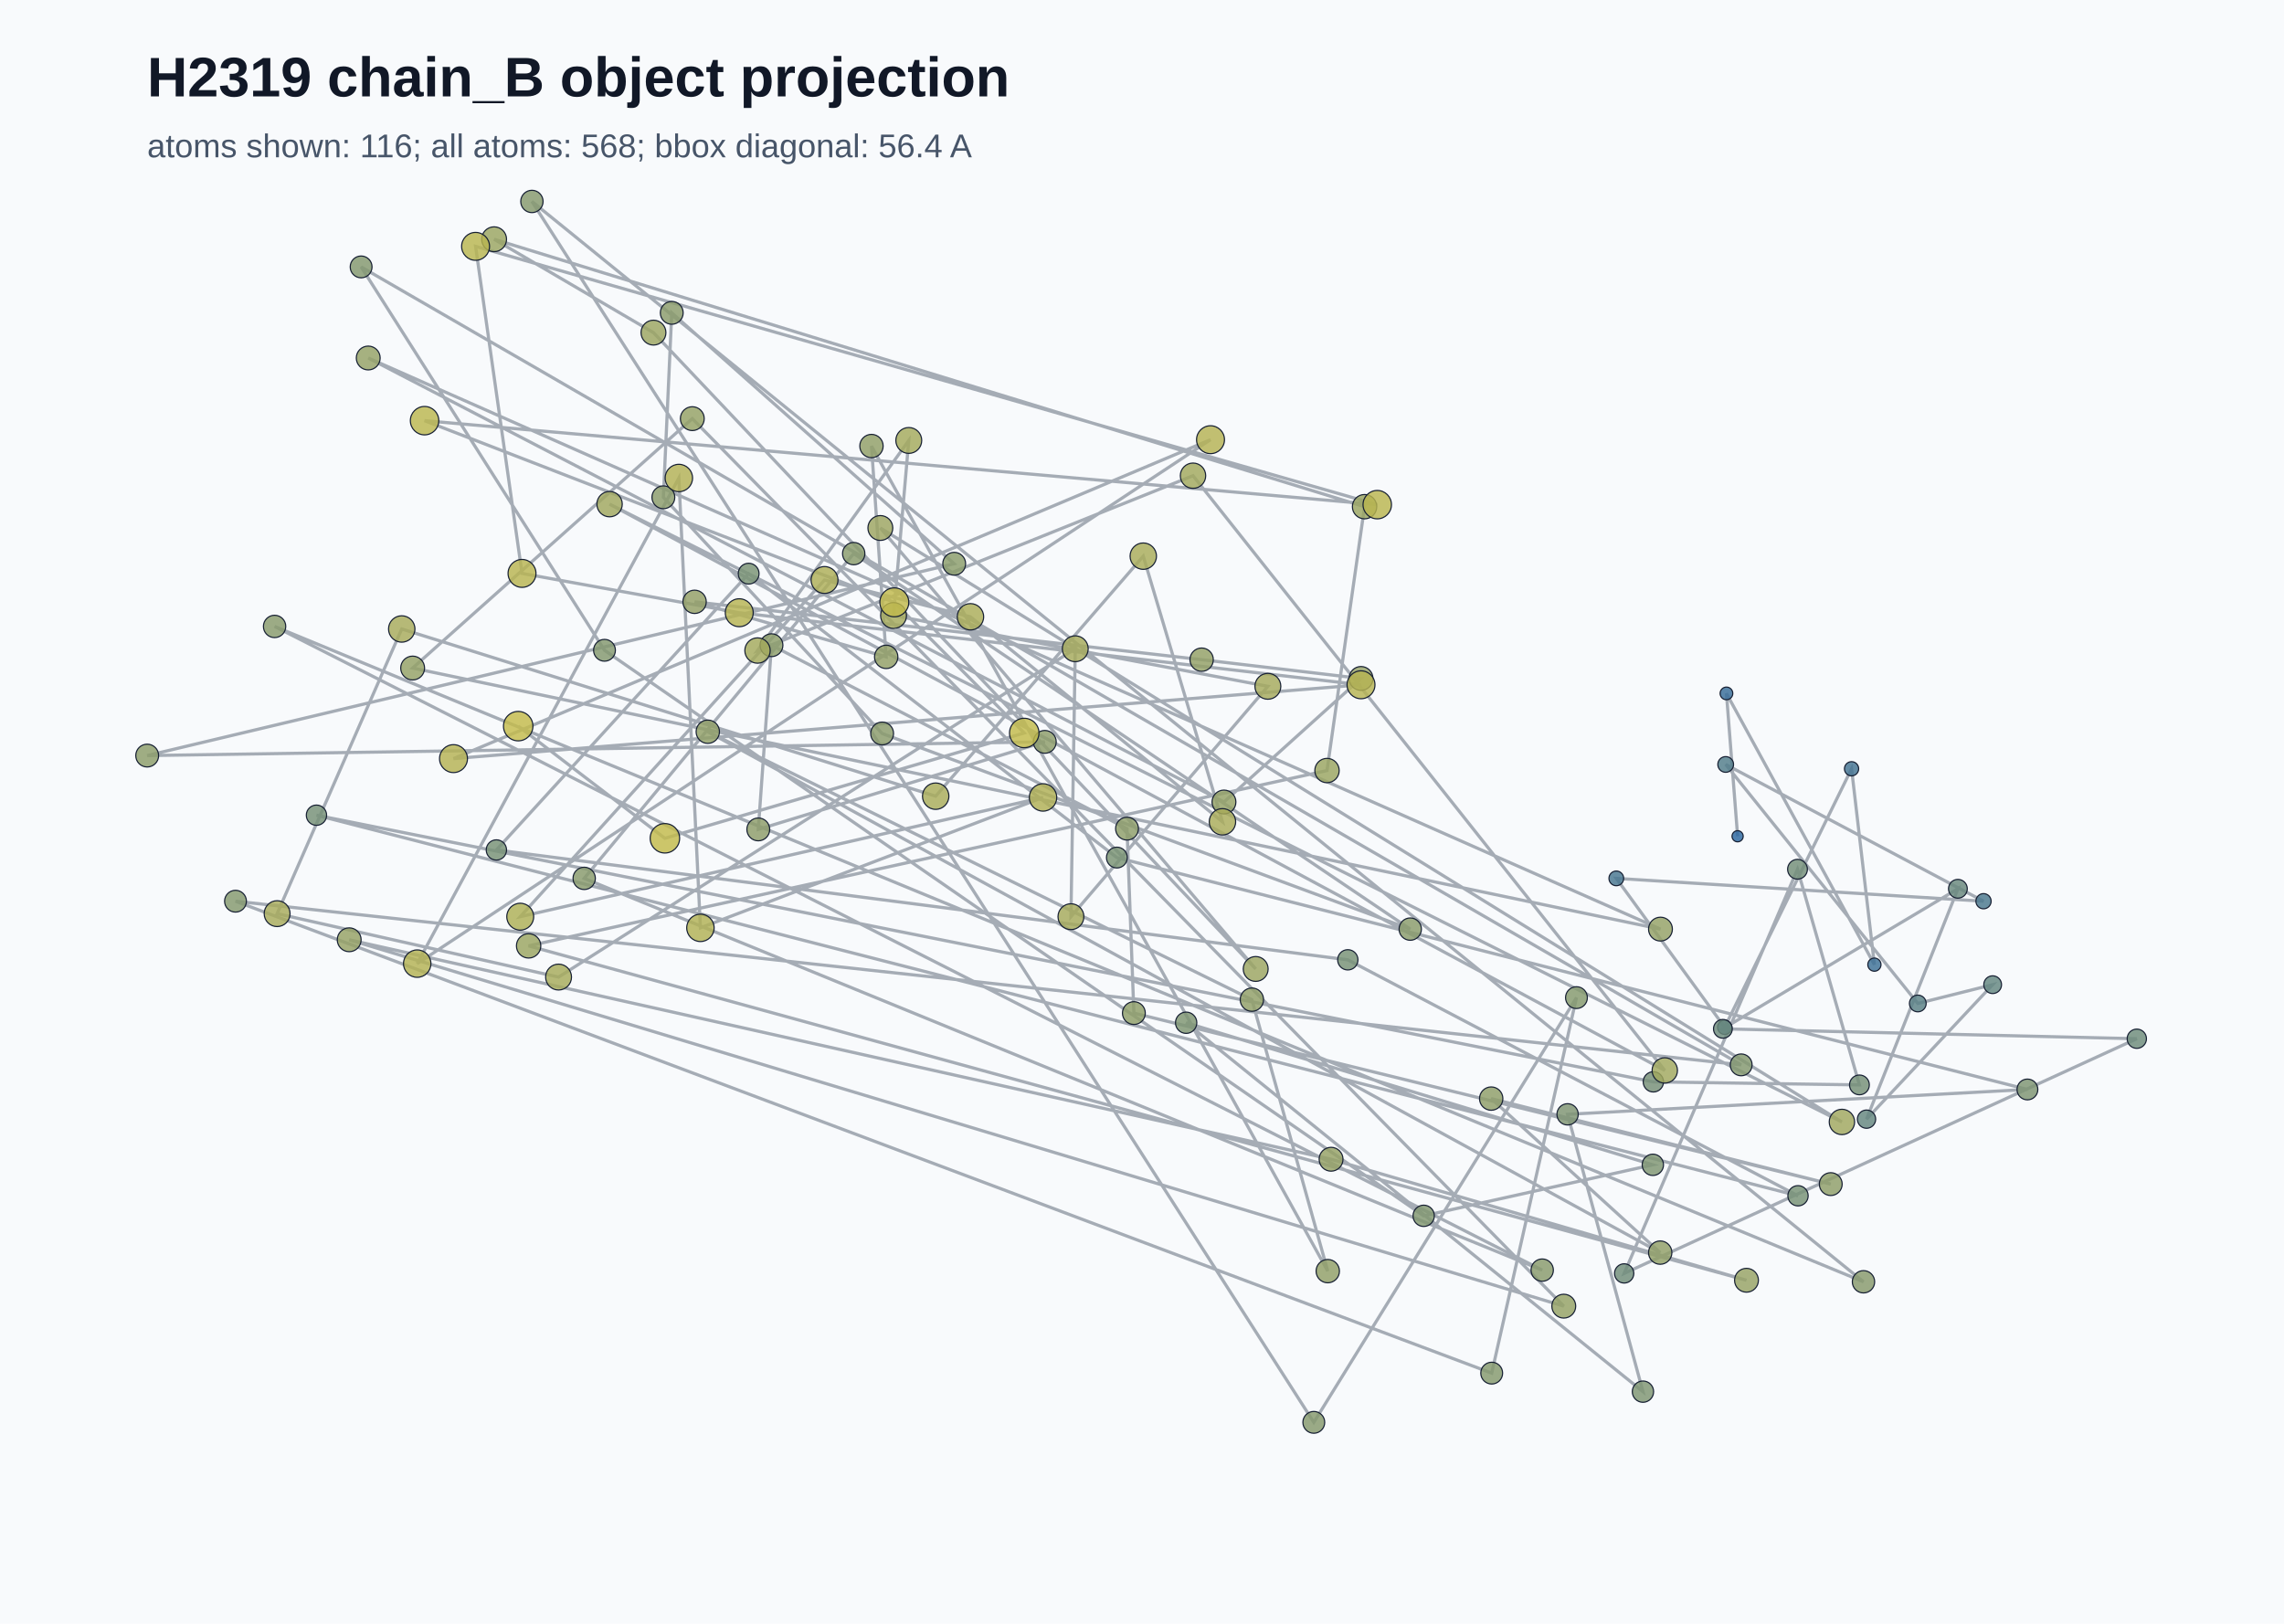
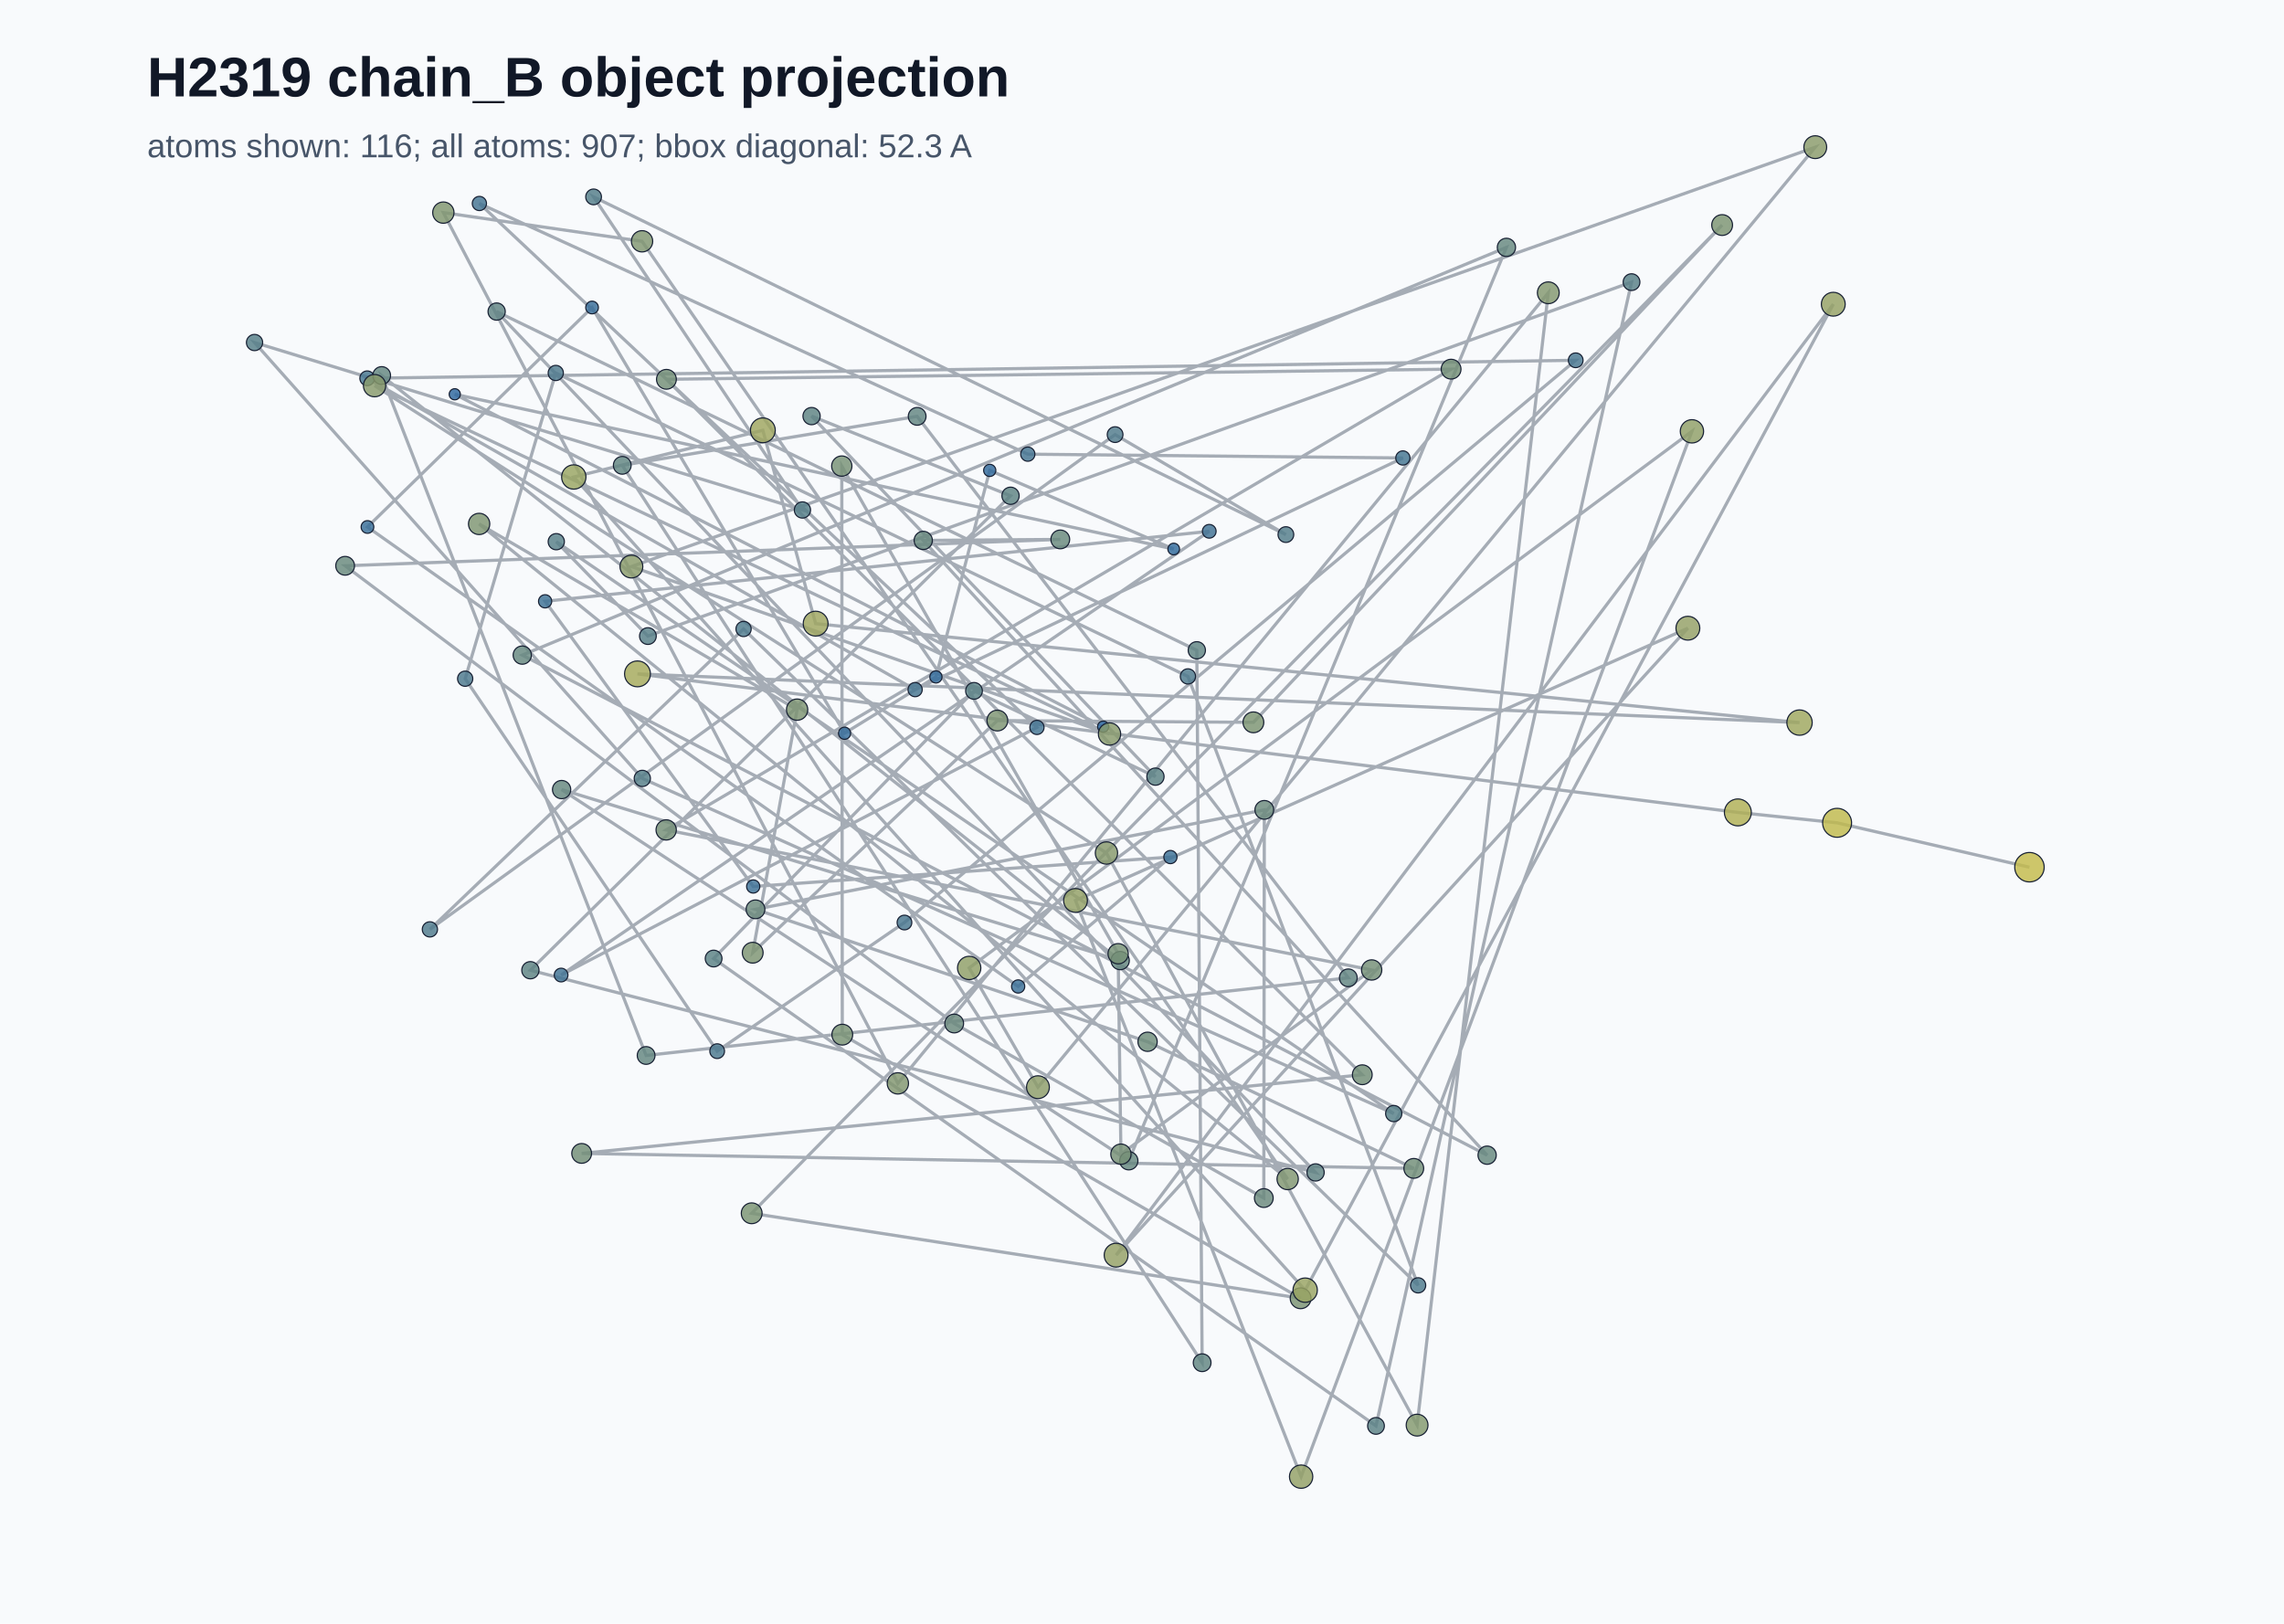
<svg xmlns="http://www.w3.org/2000/svg" width="900" height="640" viewBox="0 0 900 640" role="img" aria-label="H2319 chain_B object projection">
  <rect width="100%" height="100%" fill="#f8fafc" />
  <text x="58" y="38" font-family="Arial, sans-serif" font-size="22" font-weight="700" fill="#111827">H2319 chain_B object projection</text>
-   <text x="58" y="62" font-family="Arial, sans-serif" font-size="13" fill="#475569">atoms shown: 116; all atoms: 568; bbox diagonal: 56.4 A</text>
-   <polyline points="684.7,329.6 680.3,273.3 738.6,380.2 729.6,303.0 679.6,404.9 636.9,346.2 781.6,355.2 680.0,301.3 755.7,395.5 785.2,388.1 735.5,441.1 771.5,350.3 678.9,405.5 842.0,409.4 640.0,501.9 708.3,342.6 732.7,427.6 651.5,426.4 124.7,321.3 708.5,471.3 531.1,378.3 195.6,335.0 295.0,226.1 440.1,338.0 798.9,429.4 617.7,439.2 647.4,548.5 467.4,403.1 651.3,459.1 561.0,479.2 238.2,256.3 142.3,105.2 686.1,419.7 92.8,355.2 587.8,541.2 621.2,393.2 517.7,560.6 209.6,79.4 734.3,505.2 108.2,246.9 607.7,500.6 230.2,346.2 336.4,218.2 555.7,366.2 347.6,289.1 261.4,196.0 264.7,123.3 376.0,222.2 58.0,297.8 411.7,292.4 298.8,326.9 304.0,254.3 444.1,326.6 446.8,399.3 721.4,466.7 587.6,433.0 654.2,493.7 278.9,288.4 493.3,394.0 523.2,501.0 343.4,175.8 349.2,258.9 273.7,237.2 473.5,260.0 536.3,267.4 482.3,316.1 145.1,141.1 654.3,366.2 162.6,263.3 272.8,165.0 616.2,514.8 137.6,370.4 524.5,456.9 688.2,504.6 208.3,372.8 522.9,303.7 537.7,199.7 194.7,94.3 257.5,131.1 494.8,381.9 346.9,208.1 725.8,442.2 240.2,198.7 656.0,421.9 470.1,187.5 298.5,256.4 358.1,173.6 352.1,242.6 499.6,270.5 422.0,361.3 423.7,255.7 220.1,385.1 109.2,360.1 158.3,247.9 368.7,313.8 450.5,219.2 481.7,323.9 382.4,243.1 324.9,228.6 205.0,361.3 411.0,314.3 276.0,365.7 267.5,188.4 164.4,379.8 477.0,173.3 178.7,299.0 536.3,269.9 291.3,241.5 205.7,226.0 187.4,97.1 542.7,198.9 167.3,165.8 352.4,237.4 403.6,288.9 262.0,330.4 204.2,286.2" fill="none" stroke="#334155" stroke-width="1.25" stroke-opacity="0.42" />
-   <circle cx="684.7" cy="329.6" r="2.2" fill="rgb(43,103,160)" fill-opacity="0.82" stroke="#172033" stroke-width="0.45" />
-   <circle cx="680.3" cy="273.3" r="2.5" fill="rgb(55,109,153)" fill-opacity="0.82" stroke="#172033" stroke-width="0.45" />
-   <circle cx="738.6" cy="380.2" r="2.6" fill="rgb(60,112,150)" fill-opacity="0.82" stroke="#172033" stroke-width="0.45" />
-   <circle cx="729.6" cy="303.0" r="2.8" fill="rgb(67,116,146)" fill-opacity="0.82" stroke="#172033" stroke-width="0.45" />
-   <circle cx="679.6" cy="404.9" r="2.8" fill="rgb(69,117,144)" fill-opacity="0.82" stroke="#172033" stroke-width="0.45" />
-   <circle cx="636.9" cy="346.2" r="2.9" fill="rgb(71,118,144)" fill-opacity="0.82" stroke="#172033" stroke-width="0.45" />
-   <circle cx="781.6" cy="355.2" r="3.0" fill="rgb(74,120,142)" fill-opacity="0.82" stroke="#172033" stroke-width="0.45" />
-   <circle cx="680.0" cy="301.3" r="3.1" fill="rgb(81,124,138)" fill-opacity="0.82" stroke="#172033" stroke-width="0.45" />
-   <circle cx="755.7" cy="395.5" r="3.3" fill="rgb(89,128,133)" fill-opacity="0.82" stroke="#172033" stroke-width="0.45" />
-   <circle cx="785.2" cy="388.1" r="3.5" fill="rgb(99,134,128)" fill-opacity="0.82" stroke="#172033" stroke-width="0.45" />
-   <circle cx="735.5" cy="441.1" r="3.6" fill="rgb(100,134,127)" fill-opacity="0.82" stroke="#172033" stroke-width="0.45" />
-   <circle cx="771.5" cy="350.3" r="3.7" fill="rgb(104,136,125)" fill-opacity="0.82" stroke="#172033" stroke-width="0.45" />
-   <circle cx="678.9" cy="405.5" r="3.7" fill="rgb(107,138,123)" fill-opacity="0.82" stroke="#172033" stroke-width="0.45" />
-   <circle cx="842.0" cy="409.4" r="3.8" fill="rgb(109,139,122)" fill-opacity="0.82" stroke="#172033" stroke-width="0.45" />
-   <circle cx="640.0" cy="501.9" r="3.8" fill="rgb(111,140,121)" fill-opacity="0.82" stroke="#172033" stroke-width="0.45" />
-   <circle cx="708.3" cy="342.6" r="3.9" fill="rgb(113,142,120)" fill-opacity="0.82" stroke="#172033" stroke-width="0.45" />
-   <circle cx="732.7" cy="427.6" r="3.9" fill="rgb(116,143,118)" fill-opacity="0.82" stroke="#172033" stroke-width="0.45" />
-   <circle cx="651.5" cy="426.4" r="4.0" fill="rgb(117,143,118)" fill-opacity="0.82" stroke="#172033" stroke-width="0.45" />
-   <circle cx="124.7" cy="321.3" r="4.0" fill="rgb(117,144,118)" fill-opacity="0.82" stroke="#172033" stroke-width="0.45" />
-   <circle cx="708.5" cy="471.3" r="4.0" fill="rgb(119,145,117)" fill-opacity="0.82" stroke="#172033" stroke-width="0.45" />
-   <circle cx="531.1" cy="378.3" r="4.0" fill="rgb(119,145,117)" fill-opacity="0.82" stroke="#172033" stroke-width="0.45" />
-   <circle cx="195.6" cy="335.0" r="4.0" fill="rgb(119,145,117)" fill-opacity="0.82" stroke="#172033" stroke-width="0.45" />
-   <circle cx="295.0" cy="226.1" r="4.1" fill="rgb(121,146,116)" fill-opacity="0.82" stroke="#172033" stroke-width="0.45" />
-   <circle cx="440.1" cy="338.0" r="4.1" fill="rgb(121,146,115)" fill-opacity="0.82" stroke="#172033" stroke-width="0.45" />
-   <circle cx="798.9" cy="429.4" r="4.1" fill="rgb(124,148,114)" fill-opacity="0.82" stroke="#172033" stroke-width="0.45" />
-   <circle cx="617.7" cy="439.2" r="4.2" fill="rgb(126,148,113)" fill-opacity="0.82" stroke="#172033" stroke-width="0.45" />
-   <circle cx="647.4" cy="548.5" r="4.2" fill="rgb(126,149,113)" fill-opacity="0.82" stroke="#172033" stroke-width="0.45" />
-   <circle cx="467.4" cy="403.1" r="4.2" fill="rgb(126,149,113)" fill-opacity="0.82" stroke="#172033" stroke-width="0.45" />
-   <circle cx="651.3" cy="459.1" r="4.2" fill="rgb(126,149,113)" fill-opacity="0.82" stroke="#172033" stroke-width="0.45" />
-   <circle cx="561.0" cy="479.2" r="4.2" fill="rgb(128,150,111)" fill-opacity="0.82" stroke="#172033" stroke-width="0.45" />
-   <circle cx="238.2" cy="256.3" r="4.3" fill="rgb(130,151,110)" fill-opacity="0.82" stroke="#172033" stroke-width="0.45" />
-   <circle cx="142.3" cy="105.2" r="4.3" fill="rgb(131,151,110)" fill-opacity="0.82" stroke="#172033" stroke-width="0.45" />
-   <circle cx="686.1" cy="419.7" r="4.3" fill="rgb(131,151,110)" fill-opacity="0.82" stroke="#172033" stroke-width="0.45" />
-   <circle cx="92.8" cy="355.2" r="4.3" fill="rgb(132,152,110)" fill-opacity="0.82" stroke="#172033" stroke-width="0.45" />
-   <circle cx="587.8" cy="541.2" r="4.3" fill="rgb(132,152,109)" fill-opacity="0.82" stroke="#172033" stroke-width="0.45" />
-   <circle cx="621.2" cy="393.2" r="4.3" fill="rgb(132,152,109)" fill-opacity="0.82" stroke="#172033" stroke-width="0.45" />
-   <circle cx="517.7" cy="560.6" r="4.3" fill="rgb(133,153,109)" fill-opacity="0.82" stroke="#172033" stroke-width="0.45" />
-   <circle cx="209.6" cy="79.4" r="4.4" fill="rgb(133,153,109)" fill-opacity="0.82" stroke="#172033" stroke-width="0.45" />
-   <circle cx="734.3" cy="505.2" r="4.4" fill="rgb(134,153,108)" fill-opacity="0.82" stroke="#172033" stroke-width="0.45" />
-   <circle cx="108.2" cy="246.9" r="4.4" fill="rgb(136,154,107)" fill-opacity="0.82" stroke="#172033" stroke-width="0.45" />
-   <circle cx="607.7" cy="500.6" r="4.4" fill="rgb(136,154,107)" fill-opacity="0.82" stroke="#172033" stroke-width="0.45" />
-   <circle cx="230.2" cy="346.2" r="4.4" fill="rgb(136,154,107)" fill-opacity="0.82" stroke="#172033" stroke-width="0.45" />
-   <circle cx="336.4" cy="218.2" r="4.4" fill="rgb(137,155,107)" fill-opacity="0.82" stroke="#172033" stroke-width="0.45" />
-   <circle cx="555.7" cy="366.2" r="4.4" fill="rgb(137,155,106)" fill-opacity="0.82" stroke="#172033" stroke-width="0.45" />
-   <circle cx="347.6" cy="289.1" r="4.5" fill="rgb(138,155,106)" fill-opacity="0.82" stroke="#172033" stroke-width="0.45" />
-   <circle cx="261.4" cy="196.0" r="4.5" fill="rgb(138,155,106)" fill-opacity="0.82" stroke="#172033" stroke-width="0.45" />
-   <circle cx="264.7" cy="123.3" r="4.5" fill="rgb(138,155,106)" fill-opacity="0.82" stroke="#172033" stroke-width="0.45" />
-   <circle cx="376.0" cy="222.2" r="4.5" fill="rgb(138,156,106)" fill-opacity="0.82" stroke="#172033" stroke-width="0.45" />
-   <circle cx="58.0" cy="297.8" r="4.5" fill="rgb(139,156,105)" fill-opacity="0.82" stroke="#172033" stroke-width="0.45" />
-   <circle cx="411.7" cy="292.4" r="4.5" fill="rgb(140,156,105)" fill-opacity="0.82" stroke="#172033" stroke-width="0.45" />
-   <circle cx="298.8" cy="326.9" r="4.5" fill="rgb(140,156,105)" fill-opacity="0.82" stroke="#172033" stroke-width="0.45" />
-   <circle cx="304.0" cy="254.3" r="4.5" fill="rgb(140,157,105)" fill-opacity="0.82" stroke="#172033" stroke-width="0.45" />
-   <circle cx="444.1" cy="326.6" r="4.5" fill="rgb(141,157,105)" fill-opacity="0.82" stroke="#172033" stroke-width="0.45" />
-   <circle cx="446.8" cy="399.3" r="4.5" fill="rgb(141,157,104)" fill-opacity="0.82" stroke="#172033" stroke-width="0.45" />
-   <circle cx="721.4" cy="466.7" r="4.5" fill="rgb(142,157,104)" fill-opacity="0.82" stroke="#172033" stroke-width="0.45" />
-   <circle cx="587.6" cy="433.0" r="4.6" fill="rgb(142,157,104)" fill-opacity="0.82" stroke="#172033" stroke-width="0.45" />
-   <circle cx="654.2" cy="493.7" r="4.6" fill="rgb(144,158,103)" fill-opacity="0.82" stroke="#172033" stroke-width="0.45" />
-   <circle cx="278.9" cy="288.4" r="4.6" fill="rgb(144,159,103)" fill-opacity="0.82" stroke="#172033" stroke-width="0.45" />
-   <circle cx="493.3" cy="394.0" r="4.6" fill="rgb(144,159,103)" fill-opacity="0.82" stroke="#172033" stroke-width="0.45" />
-   <circle cx="523.2" cy="501.0" r="4.6" fill="rgb(144,159,103)" fill-opacity="0.82" stroke="#172033" stroke-width="0.45" />
-   <circle cx="343.4" cy="175.8" r="4.6" fill="rgb(144,159,103)" fill-opacity="0.82" stroke="#172033" stroke-width="0.45" />
-   <circle cx="349.2" cy="258.9" r="4.6" fill="rgb(145,159,102)" fill-opacity="0.82" stroke="#172033" stroke-width="0.45" />
-   <circle cx="273.7" cy="237.2" r="4.6" fill="rgb(146,159,102)" fill-opacity="0.82" stroke="#172033" stroke-width="0.45" />
-   <circle cx="473.5" cy="260.0" r="4.6" fill="rgb(146,160,102)" fill-opacity="0.82" stroke="#172033" stroke-width="0.45" />
-   <circle cx="536.3" cy="267.4" r="4.7" fill="rgb(147,160,101)" fill-opacity="0.82" stroke="#172033" stroke-width="0.45" />
-   <circle cx="482.3" cy="316.1" r="4.7" fill="rgb(148,161,101)" fill-opacity="0.82" stroke="#172033" stroke-width="0.45" />
-   <circle cx="145.1" cy="141.1" r="4.7" fill="rgb(148,161,101)" fill-opacity="0.82" stroke="#172033" stroke-width="0.45" />
-   <circle cx="654.3" cy="366.2" r="4.7" fill="rgb(148,161,101)" fill-opacity="0.82" stroke="#172033" stroke-width="0.45" />
-   <circle cx="162.6" cy="263.3" r="4.7" fill="rgb(148,161,101)" fill-opacity="0.82" stroke="#172033" stroke-width="0.45" />
-   <circle cx="272.8" cy="165.0" r="4.7" fill="rgb(148,161,100)" fill-opacity="0.82" stroke="#172033" stroke-width="0.45" />
-   <circle cx="616.2" cy="514.8" r="4.7" fill="rgb(148,161,100)" fill-opacity="0.82" stroke="#172033" stroke-width="0.45" />
-   <circle cx="137.6" cy="370.4" r="4.7" fill="rgb(149,161,100)" fill-opacity="0.82" stroke="#172033" stroke-width="0.45" />
-   <circle cx="524.5" cy="456.9" r="4.7" fill="rgb(149,161,100)" fill-opacity="0.82" stroke="#172033" stroke-width="0.45" />
-   <circle cx="688.2" cy="504.6" r="4.7" fill="rgb(150,162,100)" fill-opacity="0.82" stroke="#172033" stroke-width="0.45" />
-   <circle cx="208.3" cy="372.8" r="4.8" fill="rgb(154,164,97)" fill-opacity="0.82" stroke="#172033" stroke-width="0.45" />
-   <circle cx="522.9" cy="303.7" r="4.8" fill="rgb(154,164,97)" fill-opacity="0.82" stroke="#172033" stroke-width="0.45" />
-   <circle cx="537.7" cy="199.7" r="4.8" fill="rgb(154,164,97)" fill-opacity="0.82" stroke="#172033" stroke-width="0.45" />
-   <circle cx="194.7" cy="94.3" r="4.9" fill="rgb(154,164,97)" fill-opacity="0.82" stroke="#172033" stroke-width="0.45" />
-   <circle cx="257.5" cy="131.1" r="4.9" fill="rgb(155,164,97)" fill-opacity="0.82" stroke="#172033" stroke-width="0.45" />
-   <circle cx="494.8" cy="381.9" r="4.9" fill="rgb(155,165,96)" fill-opacity="0.82" stroke="#172033" stroke-width="0.45" />
-   <circle cx="346.9" cy="208.1" r="4.9" fill="rgb(156,165,96)" fill-opacity="0.82" stroke="#172033" stroke-width="0.45" />
-   <circle cx="725.8" cy="442.2" r="5.0" fill="rgb(160,167,94)" fill-opacity="0.82" stroke="#172033" stroke-width="0.45" />
-   <circle cx="240.2" cy="198.7" r="5.0" fill="rgb(160,167,94)" fill-opacity="0.82" stroke="#172033" stroke-width="0.45" />
-   <circle cx="656.0" cy="421.9" r="5.0" fill="rgb(161,168,94)" fill-opacity="0.82" stroke="#172033" stroke-width="0.45" />
-   <circle cx="470.1" cy="187.5" r="5.0" fill="rgb(161,168,93)" fill-opacity="0.82" stroke="#172033" stroke-width="0.45" />
-   <circle cx="298.5" cy="256.4" r="5.0" fill="rgb(163,169,92)" fill-opacity="0.82" stroke="#172033" stroke-width="0.45" />
-   <circle cx="358.1" cy="173.6" r="5.1" fill="rgb(163,169,92)" fill-opacity="0.82" stroke="#172033" stroke-width="0.45" />
-   <circle cx="352.1" cy="242.6" r="5.1" fill="rgb(164,169,92)" fill-opacity="0.82" stroke="#172033" stroke-width="0.45" />
-   <circle cx="499.6" cy="270.5" r="5.1" fill="rgb(164,170,92)" fill-opacity="0.82" stroke="#172033" stroke-width="0.45" />
-   <circle cx="422.0" cy="361.3" r="5.1" fill="rgb(164,170,91)" fill-opacity="0.82" stroke="#172033" stroke-width="0.45" />
-   <circle cx="423.7" cy="255.7" r="5.1" fill="rgb(164,170,91)" fill-opacity="0.82" stroke="#172033" stroke-width="0.45" />
-   <circle cx="220.1" cy="385.1" r="5.1" fill="rgb(166,171,91)" fill-opacity="0.82" stroke="#172033" stroke-width="0.45" />
-   <circle cx="109.2" cy="360.1" r="5.1" fill="rgb(167,171,90)" fill-opacity="0.82" stroke="#172033" stroke-width="0.45" />
-   <circle cx="158.3" cy="247.9" r="5.2" fill="rgb(167,171,90)" fill-opacity="0.82" stroke="#172033" stroke-width="0.45" />
-   <circle cx="368.7" cy="313.8" r="5.2" fill="rgb(168,172,89)" fill-opacity="0.82" stroke="#172033" stroke-width="0.45" />
-   <circle cx="450.5" cy="219.2" r="5.2" fill="rgb(168,172,89)" fill-opacity="0.82" stroke="#172033" stroke-width="0.45" />
-   <circle cx="481.7" cy="323.9" r="5.2" fill="rgb(169,172,89)" fill-opacity="0.82" stroke="#172033" stroke-width="0.45" />
-   <circle cx="382.4" cy="243.1" r="5.2" fill="rgb(171,173,88)" fill-opacity="0.82" stroke="#172033" stroke-width="0.45" />
-   <circle cx="324.9" cy="228.6" r="5.3" fill="rgb(173,174,87)" fill-opacity="0.82" stroke="#172033" stroke-width="0.45" />
-   <circle cx="205.0" cy="361.3" r="5.3" fill="rgb(173,175,86)" fill-opacity="0.82" stroke="#172033" stroke-width="0.45" />
-   <circle cx="411.0" cy="314.3" r="5.4" fill="rgb(176,176,85)" fill-opacity="0.82" stroke="#172033" stroke-width="0.45" />
-   <circle cx="276.0" cy="365.7" r="5.4" fill="rgb(177,177,84)" fill-opacity="0.82" stroke="#172033" stroke-width="0.45" />
-   <circle cx="267.5" cy="188.4" r="5.4" fill="rgb(178,177,84)" fill-opacity="0.82" stroke="#172033" stroke-width="0.45" />
-   <circle cx="164.4" cy="379.8" r="5.4" fill="rgb(179,178,83)" fill-opacity="0.82" stroke="#172033" stroke-width="0.45" />
-   <circle cx="477.0" cy="173.3" r="5.5" fill="rgb(180,178,83)" fill-opacity="0.82" stroke="#172033" stroke-width="0.45" />
-   <circle cx="178.7" cy="299.0" r="5.5" fill="rgb(180,178,83)" fill-opacity="0.82" stroke="#172033" stroke-width="0.45" />
-   <circle cx="536.3" cy="269.9" r="5.5" fill="rgb(181,179,82)" fill-opacity="0.82" stroke="#172033" stroke-width="0.45" />
-   <circle cx="291.3" cy="241.5" r="5.5" fill="rgb(182,179,82)" fill-opacity="0.82" stroke="#172033" stroke-width="0.45" />
-   <circle cx="205.7" cy="226.0" r="5.5" fill="rgb(184,180,81)" fill-opacity="0.82" stroke="#172033" stroke-width="0.45" />
-   <circle cx="187.4" cy="97.1" r="5.5" fill="rgb(184,181,80)" fill-opacity="0.82" stroke="#172033" stroke-width="0.45" />
-   <circle cx="542.7" cy="198.9" r="5.6" fill="rgb(185,181,80)" fill-opacity="0.82" stroke="#172033" stroke-width="0.45" />
-   <circle cx="167.3" cy="165.8" r="5.6" fill="rgb(187,183,79)" fill-opacity="0.82" stroke="#172033" stroke-width="0.45" />
-   <circle cx="352.4" cy="237.4" r="5.7" fill="rgb(192,185,76)" fill-opacity="0.82" stroke="#172033" stroke-width="0.45" />
-   <circle cx="403.6" cy="288.9" r="5.8" fill="rgb(194,186,75)" fill-opacity="0.82" stroke="#172033" stroke-width="0.45" />
-   <circle cx="262.0" cy="330.4" r="5.8" fill="rgb(194,186,75)" fill-opacity="0.82" stroke="#172033" stroke-width="0.45" />
-   <circle cx="204.2" cy="286.2" r="5.8" fill="rgb(195,187,75)" fill-opacity="0.82" stroke="#172033" stroke-width="0.45" />
+   <text x="58" y="62" font-family="Arial, sans-serif" font-size="13" fill="#475569">atoms shown: 116; all atoms: 907; bbox diagonal: 52.3 A</text>
+   <polyline points="434.7,286.4 179.2,155.4 462.5,216.4 390.0,185.4 368.8,266.8 332.8,289.0 233.3,121.2 144.8,207.7 401.2,388.8 461.2,337.8 296.8,349.4 214.8,237.0 476.5,209.4 221.1,384.3 408.6,286.7 188.9,80.2 405.0,179.0 552.8,180.5 360.6,271.8 144.7,149.1 620.9,142.0 356.4,363.6 282.6,414.3 183.3,267.5 219.0,147.0 468.1,266.6 558.8,506.6 293.0,247.9 169.4,366.3 439.4,171.3 506.7,210.7 233.9,77.6 316.2,201.0 100.3,135.0 253.1,306.8 549.2,438.9 219.2,213.5 255.3,250.7 642.9,111.2 542.2,562.0 281.2,377.8 383.8,272.3 455.3,306.1 319.8,164.0 398.2,195.4 209.0,382.4 518.4,462.1 195.7,122.8 471.6,256.3 473.7,537.1 245.2,183.4 361.4,164.1 531.3,385.4 254.6,416.0 150.4,148.0 441.4,378.6 221.3,311.2 444.8,457.5 593.6,97.5 205.8,258.2 586.0,455.3 363.8,213.0 417.8,212.6 136.0,223.0 376.0,403.4 498.0,472.2 498.2,319.2 297.7,358.4 452.2,410.6 557.1,460.5 229.2,454.6 536.8,423.6 262.6,149.5 571.8,145.5 262.5,327.1 540.5,382.3 441.7,454.9 440.6,375.9 331.7,183.7 331.9,407.8 512.5,511.7 296.2,478.2 678.6,88.7 493.9,284.7 393.0,284.0 296.6,375.5 314.1,279.7 188.8,206.5 507.4,464.7 253.0,95.1 174.7,83.8 353.8,427.0 610.1,115.4 558.4,561.7 436.0,336.2 147.6,152.0 437.2,289.3 248.8,223.3 715.3,58.0 409.0,428.5 381.9,381.5 666.7,170.0 512.7,582.0 423.8,354.9 665.1,247.6 439.8,494.7 722.4,119.9 514.3,508.5 226.1,188.0 300.6,169.6 321.4,245.8 709.1,284.8 251.2,265.6 684.8,320.2 723.9,324.3 799.7,341.8" fill="none" stroke="#334155" stroke-width="1.25" stroke-opacity="0.42" />
+   <circle cx="434.7" cy="286.4" r="2.2" fill="rgb(43,103,160)" fill-opacity="0.82" stroke="#172033" stroke-width="0.45" />
+   <circle cx="179.2" cy="155.4" r="2.2" fill="rgb(44,103,159)" fill-opacity="0.82" stroke="#172033" stroke-width="0.45" />
+   <circle cx="462.5" cy="216.4" r="2.3" fill="rgb(48,106,156)" fill-opacity="0.82" stroke="#172033" stroke-width="0.45" />
+   <circle cx="390.0" cy="185.4" r="2.4" fill="rgb(49,106,156)" fill-opacity="0.82" stroke="#172033" stroke-width="0.45" />
+   <circle cx="368.8" cy="266.8" r="2.4" fill="rgb(51,107,155)" fill-opacity="0.82" stroke="#172033" stroke-width="0.45" />
+   <circle cx="332.8" cy="289.0" r="2.4" fill="rgb(52,108,154)" fill-opacity="0.82" stroke="#172033" stroke-width="0.45" />
+   <circle cx="233.3" cy="121.2" r="2.5" fill="rgb(55,109,153)" fill-opacity="0.82" stroke="#172033" stroke-width="0.45" />
+   <circle cx="144.8" cy="207.7" r="2.5" fill="rgb(55,110,152)" fill-opacity="0.82" stroke="#172033" stroke-width="0.45" />
+   <circle cx="401.2" cy="388.8" r="2.6" fill="rgb(58,111,151)" fill-opacity="0.82" stroke="#172033" stroke-width="0.45" />
+   <circle cx="461.2" cy="337.8" r="2.6" fill="rgb(59,112,150)" fill-opacity="0.82" stroke="#172033" stroke-width="0.45" />
+   <circle cx="296.8" cy="349.4" r="2.6" fill="rgb(60,112,150)" fill-opacity="0.82" stroke="#172033" stroke-width="0.45" />
+   <circle cx="214.8" cy="237.0" r="2.6" fill="rgb(61,113,149)" fill-opacity="0.82" stroke="#172033" stroke-width="0.45" />
+   <circle cx="476.5" cy="209.4" r="2.7" fill="rgb(64,114,147)" fill-opacity="0.82" stroke="#172033" stroke-width="0.45" />
+   <circle cx="221.1" cy="384.3" r="2.7" fill="rgb(64,115,147)" fill-opacity="0.82" stroke="#172033" stroke-width="0.45" />
+   <circle cx="408.6" cy="286.7" r="2.8" fill="rgb(66,116,146)" fill-opacity="0.82" stroke="#172033" stroke-width="0.45" />
+   <circle cx="188.9" cy="80.2" r="2.8" fill="rgb(67,116,146)" fill-opacity="0.82" stroke="#172033" stroke-width="0.45" />
+   <circle cx="405.0" cy="179.0" r="2.8" fill="rgb(68,116,145)" fill-opacity="0.82" stroke="#172033" stroke-width="0.45" />
+   <circle cx="552.8" cy="180.5" r="2.8" fill="rgb(68,117,145)" fill-opacity="0.82" stroke="#172033" stroke-width="0.45" />
+   <circle cx="360.6" cy="271.8" r="2.8" fill="rgb(70,117,144)" fill-opacity="0.82" stroke="#172033" stroke-width="0.45" />
+   <circle cx="144.7" cy="149.1" r="2.9" fill="rgb(70,118,144)" fill-opacity="0.82" stroke="#172033" stroke-width="0.45" />
+   <circle cx="620.9" cy="142.0" r="2.9" fill="rgb(71,118,144)" fill-opacity="0.82" stroke="#172033" stroke-width="0.45" />
+   <circle cx="356.4" cy="363.6" r="2.9" fill="rgb(72,119,143)" fill-opacity="0.82" stroke="#172033" stroke-width="0.45" />
+   <circle cx="282.6" cy="414.3" r="2.9" fill="rgb(74,120,142)" fill-opacity="0.82" stroke="#172033" stroke-width="0.45" />
+   <circle cx="183.3" cy="267.5" r="3.0" fill="rgb(76,121,141)" fill-opacity="0.82" stroke="#172033" stroke-width="0.45" />
+   <circle cx="219.0" cy="147.0" r="3.0" fill="rgb(77,121,140)" fill-opacity="0.82" stroke="#172033" stroke-width="0.45" />
+   <circle cx="468.1" cy="266.6" r="3.0" fill="rgb(77,121,140)" fill-opacity="0.82" stroke="#172033" stroke-width="0.45" />
+   <circle cx="558.8" cy="506.6" r="3.0" fill="rgb(77,122,140)" fill-opacity="0.82" stroke="#172033" stroke-width="0.45" />
+   <circle cx="293.0" cy="247.9" r="3.0" fill="rgb(77,122,140)" fill-opacity="0.82" stroke="#172033" stroke-width="0.45" />
+   <circle cx="169.4" cy="366.3" r="3.0" fill="rgb(78,122,140)" fill-opacity="0.82" stroke="#172033" stroke-width="0.45" />
+   <circle cx="439.4" cy="171.3" r="3.1" fill="rgb(79,122,139)" fill-opacity="0.82" stroke="#172033" stroke-width="0.45" />
+   <circle cx="506.7" cy="210.7" r="3.1" fill="rgb(82,124,138)" fill-opacity="0.82" stroke="#172033" stroke-width="0.45" />
+   <circle cx="233.9" cy="77.6" r="3.1" fill="rgb(82,124,137)" fill-opacity="0.82" stroke="#172033" stroke-width="0.45" />
+   <circle cx="316.2" cy="201.0" r="3.2" fill="rgb(85,126,136)" fill-opacity="0.82" stroke="#172033" stroke-width="0.45" />
+   <circle cx="100.3" cy="135.0" r="3.2" fill="rgb(85,126,136)" fill-opacity="0.82" stroke="#172033" stroke-width="0.45" />
+   <circle cx="253.1" cy="306.8" r="3.2" fill="rgb(85,126,136)" fill-opacity="0.82" stroke="#172033" stroke-width="0.45" />
+   <circle cx="549.2" cy="438.9" r="3.2" fill="rgb(86,127,135)" fill-opacity="0.82" stroke="#172033" stroke-width="0.45" />
+   <circle cx="219.2" cy="213.5" r="3.2" fill="rgb(87,127,135)" fill-opacity="0.82" stroke="#172033" stroke-width="0.45" />
+   <circle cx="255.3" cy="250.7" r="3.3" fill="rgb(87,127,135)" fill-opacity="0.82" stroke="#172033" stroke-width="0.45" />
+   <circle cx="642.9" cy="111.2" r="3.3" fill="rgb(87,127,134)" fill-opacity="0.82" stroke="#172033" stroke-width="0.45" />
+   <circle cx="542.2" cy="562.0" r="3.3" fill="rgb(90,129,133)" fill-opacity="0.82" stroke="#172033" stroke-width="0.45" />
+   <circle cx="281.2" cy="377.8" r="3.3" fill="rgb(90,129,133)" fill-opacity="0.82" stroke="#172033" stroke-width="0.45" />
+   <circle cx="383.8" cy="272.3" r="3.3" fill="rgb(91,129,133)" fill-opacity="0.82" stroke="#172033" stroke-width="0.45" />
+   <circle cx="455.3" cy="306.1" r="3.4" fill="rgb(91,129,132)" fill-opacity="0.82" stroke="#172033" stroke-width="0.45" />
+   <circle cx="319.8" cy="164.0" r="3.4" fill="rgb(93,130,131)" fill-opacity="0.82" stroke="#172033" stroke-width="0.45" />
+   <circle cx="398.2" cy="195.4" r="3.4" fill="rgb(93,131,131)" fill-opacity="0.82" stroke="#172033" stroke-width="0.45" />
+   <circle cx="209.0" cy="382.4" r="3.4" fill="rgb(93,131,131)" fill-opacity="0.82" stroke="#172033" stroke-width="0.45" />
+   <circle cx="518.4" cy="462.1" r="3.4" fill="rgb(95,131,130)" fill-opacity="0.82" stroke="#172033" stroke-width="0.45" />
+   <circle cx="195.7" cy="122.8" r="3.4" fill="rgb(95,131,130)" fill-opacity="0.82" stroke="#172033" stroke-width="0.45" />
+   <circle cx="471.6" cy="256.3" r="3.4" fill="rgb(95,132,130)" fill-opacity="0.82" stroke="#172033" stroke-width="0.45" />
+   <circle cx="473.7" cy="537.1" r="3.5" fill="rgb(97,133,129)" fill-opacity="0.82" stroke="#172033" stroke-width="0.45" />
+   <circle cx="245.2" cy="183.4" r="3.5" fill="rgb(97,133,129)" fill-opacity="0.82" stroke="#172033" stroke-width="0.45" />
+   <circle cx="361.4" cy="164.1" r="3.5" fill="rgb(98,133,129)" fill-opacity="0.82" stroke="#172033" stroke-width="0.45" />
+   <circle cx="531.3" cy="385.4" r="3.5" fill="rgb(98,133,129)" fill-opacity="0.82" stroke="#172033" stroke-width="0.45" />
+   <circle cx="254.6" cy="416.0" r="3.5" fill="rgb(99,134,128)" fill-opacity="0.82" stroke="#172033" stroke-width="0.45" />
+   <circle cx="150.4" cy="148.0" r="3.5" fill="rgb(99,134,128)" fill-opacity="0.82" stroke="#172033" stroke-width="0.45" />
+   <circle cx="441.4" cy="378.6" r="3.6" fill="rgb(100,134,127)" fill-opacity="0.82" stroke="#172033" stroke-width="0.45" />
+   <circle cx="221.3" cy="311.2" r="3.6" fill="rgb(101,135,127)" fill-opacity="0.82" stroke="#172033" stroke-width="0.45" />
+   <circle cx="444.8" cy="457.5" r="3.6" fill="rgb(101,135,127)" fill-opacity="0.82" stroke="#172033" stroke-width="0.45" />
+   <circle cx="593.6" cy="97.5" r="3.6" fill="rgb(101,135,127)" fill-opacity="0.82" stroke="#172033" stroke-width="0.45" />
+   <circle cx="205.8" cy="258.2" r="3.6" fill="rgb(101,135,127)" fill-opacity="0.82" stroke="#172033" stroke-width="0.45" />
+   <circle cx="586.0" cy="455.3" r="3.6" fill="rgb(102,136,126)" fill-opacity="0.82" stroke="#172033" stroke-width="0.45" />
+   <circle cx="363.8" cy="213.0" r="3.6" fill="rgb(103,136,125)" fill-opacity="0.82" stroke="#172033" stroke-width="0.45" />
+   <circle cx="417.8" cy="212.6" r="3.7" fill="rgb(104,137,125)" fill-opacity="0.82" stroke="#172033" stroke-width="0.45" />
+   <circle cx="136.0" cy="223.0" r="3.7" fill="rgb(104,137,125)" fill-opacity="0.82" stroke="#172033" stroke-width="0.45" />
+   <circle cx="376.0" cy="403.4" r="3.7" fill="rgb(106,137,124)" fill-opacity="0.82" stroke="#172033" stroke-width="0.45" />
+   <circle cx="498.0" cy="472.2" r="3.7" fill="rgb(106,137,124)" fill-opacity="0.82" stroke="#172033" stroke-width="0.45" />
+   <circle cx="498.2" cy="319.2" r="3.7" fill="rgb(107,138,124)" fill-opacity="0.82" stroke="#172033" stroke-width="0.45" />
+   <circle cx="297.7" cy="358.4" r="3.7" fill="rgb(107,138,124)" fill-opacity="0.82" stroke="#172033" stroke-width="0.45" />
+   <circle cx="452.2" cy="410.6" r="3.8" fill="rgb(110,140,122)" fill-opacity="0.82" stroke="#172033" stroke-width="0.45" />
+   <circle cx="557.1" cy="460.5" r="3.9" fill="rgb(112,141,120)" fill-opacity="0.82" stroke="#172033" stroke-width="0.45" />
+   <circle cx="229.2" cy="454.6" r="3.9" fill="rgb(114,142,119)" fill-opacity="0.82" stroke="#172033" stroke-width="0.45" />
+   <circle cx="536.8" cy="423.6" r="3.9" fill="rgb(114,142,119)" fill-opacity="0.82" stroke="#172033" stroke-width="0.45" />
+   <circle cx="262.6" cy="149.5" r="3.9" fill="rgb(115,143,119)" fill-opacity="0.82" stroke="#172033" stroke-width="0.45" />
+   <circle cx="571.8" cy="145.5" r="3.9" fill="rgb(115,143,119)" fill-opacity="0.82" stroke="#172033" stroke-width="0.45" />
+   <circle cx="262.5" cy="327.1" r="4.0" fill="rgb(116,143,118)" fill-opacity="0.82" stroke="#172033" stroke-width="0.45" />
+   <circle cx="540.5" cy="382.3" r="4.0" fill="rgb(116,143,118)" fill-opacity="0.82" stroke="#172033" stroke-width="0.45" />
+   <circle cx="441.7" cy="454.9" r="4.0" fill="rgb(118,144,117)" fill-opacity="0.82" stroke="#172033" stroke-width="0.45" />
+   <circle cx="440.6" cy="375.9" r="4.0" fill="rgb(119,145,117)" fill-opacity="0.82" stroke="#172033" stroke-width="0.45" />
+   <circle cx="331.7" cy="183.7" r="4.0" fill="rgb(119,145,117)" fill-opacity="0.82" stroke="#172033" stroke-width="0.45" />
+   <circle cx="331.9" cy="407.8" r="4.1" fill="rgb(121,146,116)" fill-opacity="0.82" stroke="#172033" stroke-width="0.45" />
+   <circle cx="512.5" cy="511.7" r="4.1" fill="rgb(122,146,115)" fill-opacity="0.82" stroke="#172033" stroke-width="0.45" />
+   <circle cx="296.2" cy="478.2" r="4.1" fill="rgb(122,147,115)" fill-opacity="0.82" stroke="#172033" stroke-width="0.45" />
+   <circle cx="678.6" cy="88.7" r="4.1" fill="rgb(123,147,114)" fill-opacity="0.82" stroke="#172033" stroke-width="0.45" />
+   <circle cx="493.9" cy="284.7" r="4.1" fill="rgb(123,147,114)" fill-opacity="0.82" stroke="#172033" stroke-width="0.45" />
+   <circle cx="393.0" cy="284.0" r="4.1" fill="rgb(125,148,114)" fill-opacity="0.82" stroke="#172033" stroke-width="0.45" />
+   <circle cx="296.6" cy="375.5" r="4.1" fill="rgb(125,148,113)" fill-opacity="0.82" stroke="#172033" stroke-width="0.45" />
+   <circle cx="314.1" cy="279.7" r="4.2" fill="rgb(125,148,113)" fill-opacity="0.82" stroke="#172033" stroke-width="0.45" />
+   <circle cx="188.8" cy="206.5" r="4.2" fill="rgb(126,149,113)" fill-opacity="0.82" stroke="#172033" stroke-width="0.45" />
+   <circle cx="507.4" cy="464.7" r="4.2" fill="rgb(128,150,112)" fill-opacity="0.82" stroke="#172033" stroke-width="0.45" />
+   <circle cx="253.0" cy="95.1" r="4.2" fill="rgb(128,150,112)" fill-opacity="0.82" stroke="#172033" stroke-width="0.45" />
+   <circle cx="174.7" cy="83.8" r="4.2" fill="rgb(128,150,111)" fill-opacity="0.82" stroke="#172033" stroke-width="0.45" />
+   <circle cx="353.8" cy="427.0" r="4.2" fill="rgb(129,150,111)" fill-opacity="0.82" stroke="#172033" stroke-width="0.45" />
+   <circle cx="610.1" cy="115.4" r="4.3" fill="rgb(130,151,111)" fill-opacity="0.82" stroke="#172033" stroke-width="0.45" />
+   <circle cx="558.4" cy="561.7" r="4.3" fill="rgb(131,152,110)" fill-opacity="0.82" stroke="#172033" stroke-width="0.45" />
+   <circle cx="436.0" cy="336.2" r="4.4" fill="rgb(134,153,108)" fill-opacity="0.82" stroke="#172033" stroke-width="0.45" />
+   <circle cx="147.6" cy="152.0" r="4.4" fill="rgb(135,154,108)" fill-opacity="0.82" stroke="#172033" stroke-width="0.45" />
+   <circle cx="437.2" cy="289.3" r="4.4" fill="rgb(136,154,107)" fill-opacity="0.82" stroke="#172033" stroke-width="0.45" />
+   <circle cx="248.8" cy="223.3" r="4.5" fill="rgb(138,155,106)" fill-opacity="0.82" stroke="#172033" stroke-width="0.45" />
+   <circle cx="715.3" cy="58.0" r="4.5" fill="rgb(138,155,106)" fill-opacity="0.82" stroke="#172033" stroke-width="0.45" />
+   <circle cx="409.0" cy="428.5" r="4.5" fill="rgb(140,156,105)" fill-opacity="0.82" stroke="#172033" stroke-width="0.45" />
+   <circle cx="381.9" cy="381.5" r="4.6" fill="rgb(143,158,103)" fill-opacity="0.82" stroke="#172033" stroke-width="0.45" />
+   <circle cx="666.7" cy="170.0" r="4.6" fill="rgb(143,158,103)" fill-opacity="0.82" stroke="#172033" stroke-width="0.45" />
+   <circle cx="512.7" cy="582.0" r="4.6" fill="rgb(146,160,102)" fill-opacity="0.82" stroke="#172033" stroke-width="0.45" />
+   <circle cx="423.8" cy="354.9" r="4.7" fill="rgb(146,160,102)" fill-opacity="0.82" stroke="#172033" stroke-width="0.45" />
+   <circle cx="665.1" cy="247.6" r="4.7" fill="rgb(147,160,101)" fill-opacity="0.82" stroke="#172033" stroke-width="0.45" />
+   <circle cx="439.8" cy="494.7" r="4.7" fill="rgb(147,160,101)" fill-opacity="0.82" stroke="#172033" stroke-width="0.45" />
+   <circle cx="722.4" cy="119.9" r="4.7" fill="rgb(149,161,100)" fill-opacity="0.82" stroke="#172033" stroke-width="0.45" />
+   <circle cx="514.3" cy="508.5" r="4.8" fill="rgb(153,163,98)" fill-opacity="0.82" stroke="#172033" stroke-width="0.45" />
+   <circle cx="226.1" cy="188.0" r="4.8" fill="rgb(153,164,98)" fill-opacity="0.82" stroke="#172033" stroke-width="0.45" />
+   <circle cx="300.6" cy="169.6" r="4.9" fill="rgb(158,166,95)" fill-opacity="0.82" stroke="#172033" stroke-width="0.45" />
+   <circle cx="321.4" cy="245.8" r="4.9" fill="rgb(158,166,95)" fill-opacity="0.82" stroke="#172033" stroke-width="0.45" />
+   <circle cx="709.1" cy="284.8" r="5.0" fill="rgb(159,167,94)" fill-opacity="0.82" stroke="#172033" stroke-width="0.45" />
+   <circle cx="251.2" cy="265.6" r="5.1" fill="rgb(165,170,91)" fill-opacity="0.82" stroke="#172033" stroke-width="0.45" />
+   <circle cx="684.8" cy="320.2" r="5.3" fill="rgb(175,176,85)" fill-opacity="0.82" stroke="#172033" stroke-width="0.45" />
+   <circle cx="723.9" cy="324.3" r="5.7" fill="rgb(191,185,76)" fill-opacity="0.82" stroke="#172033" stroke-width="0.45" />
+   <circle cx="799.7" cy="341.8" r="5.8" fill="rgb(195,187,75)" fill-opacity="0.82" stroke="#172033" stroke-width="0.45" />
</svg>
